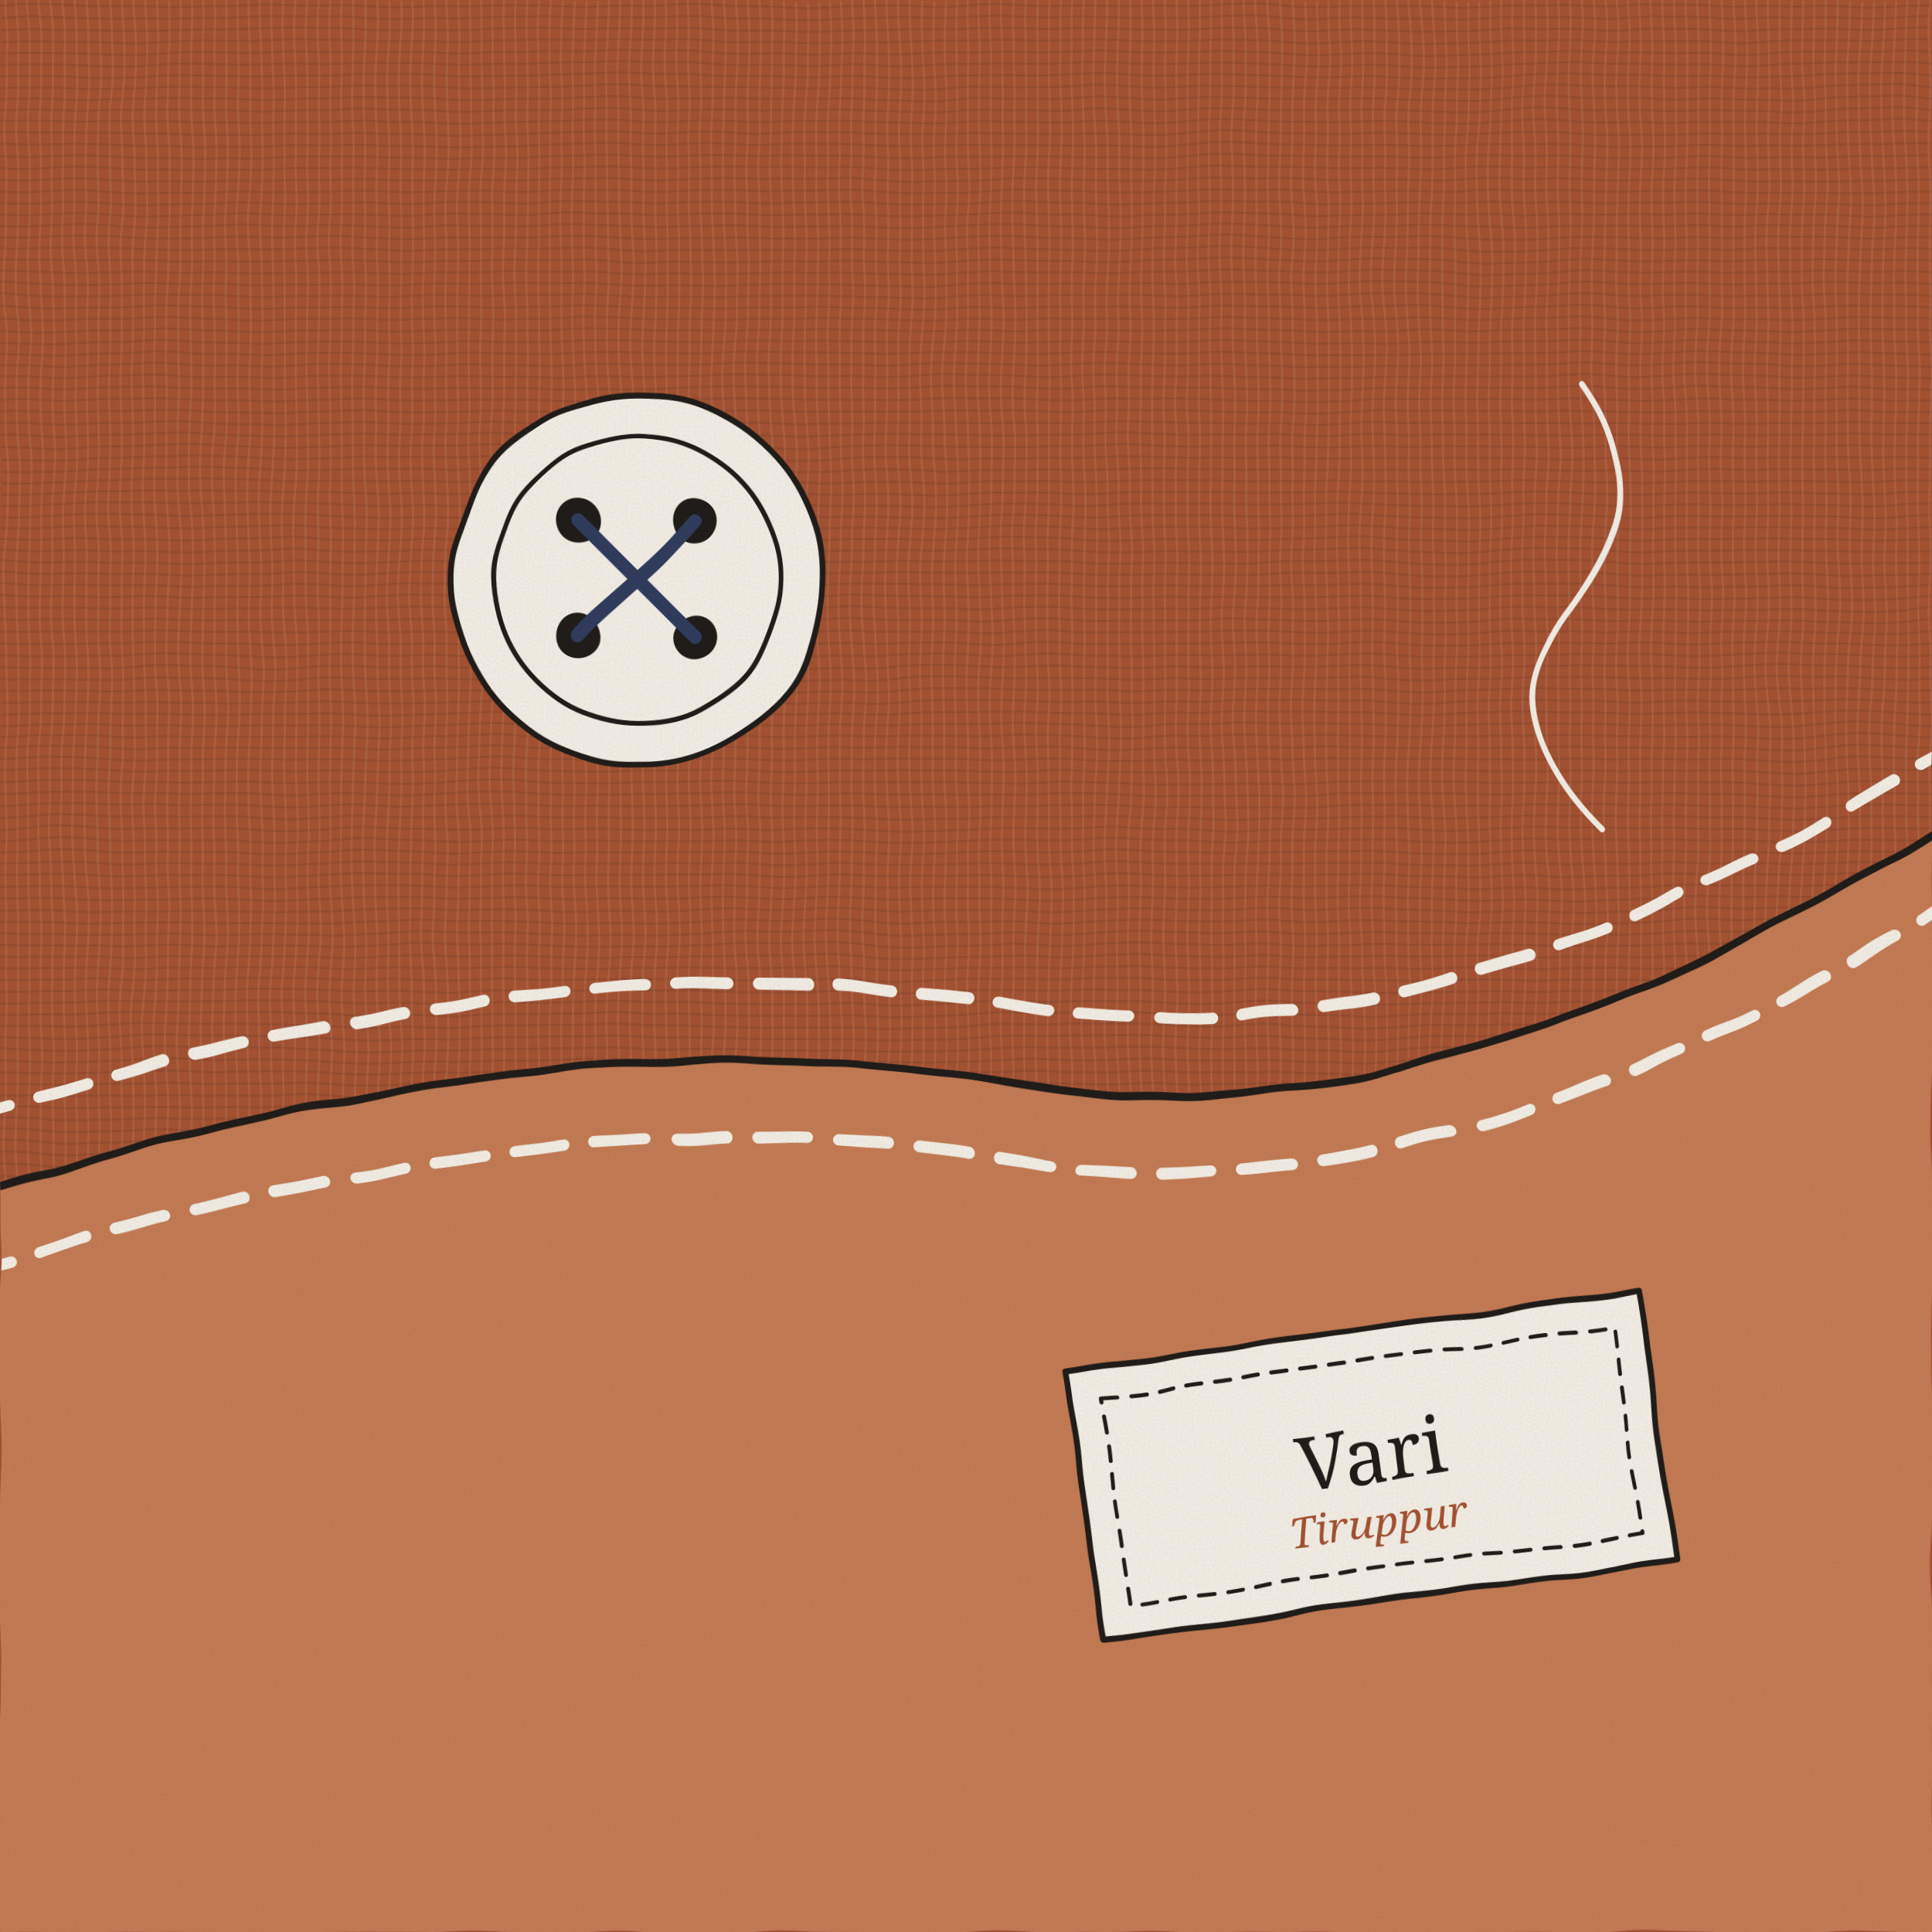
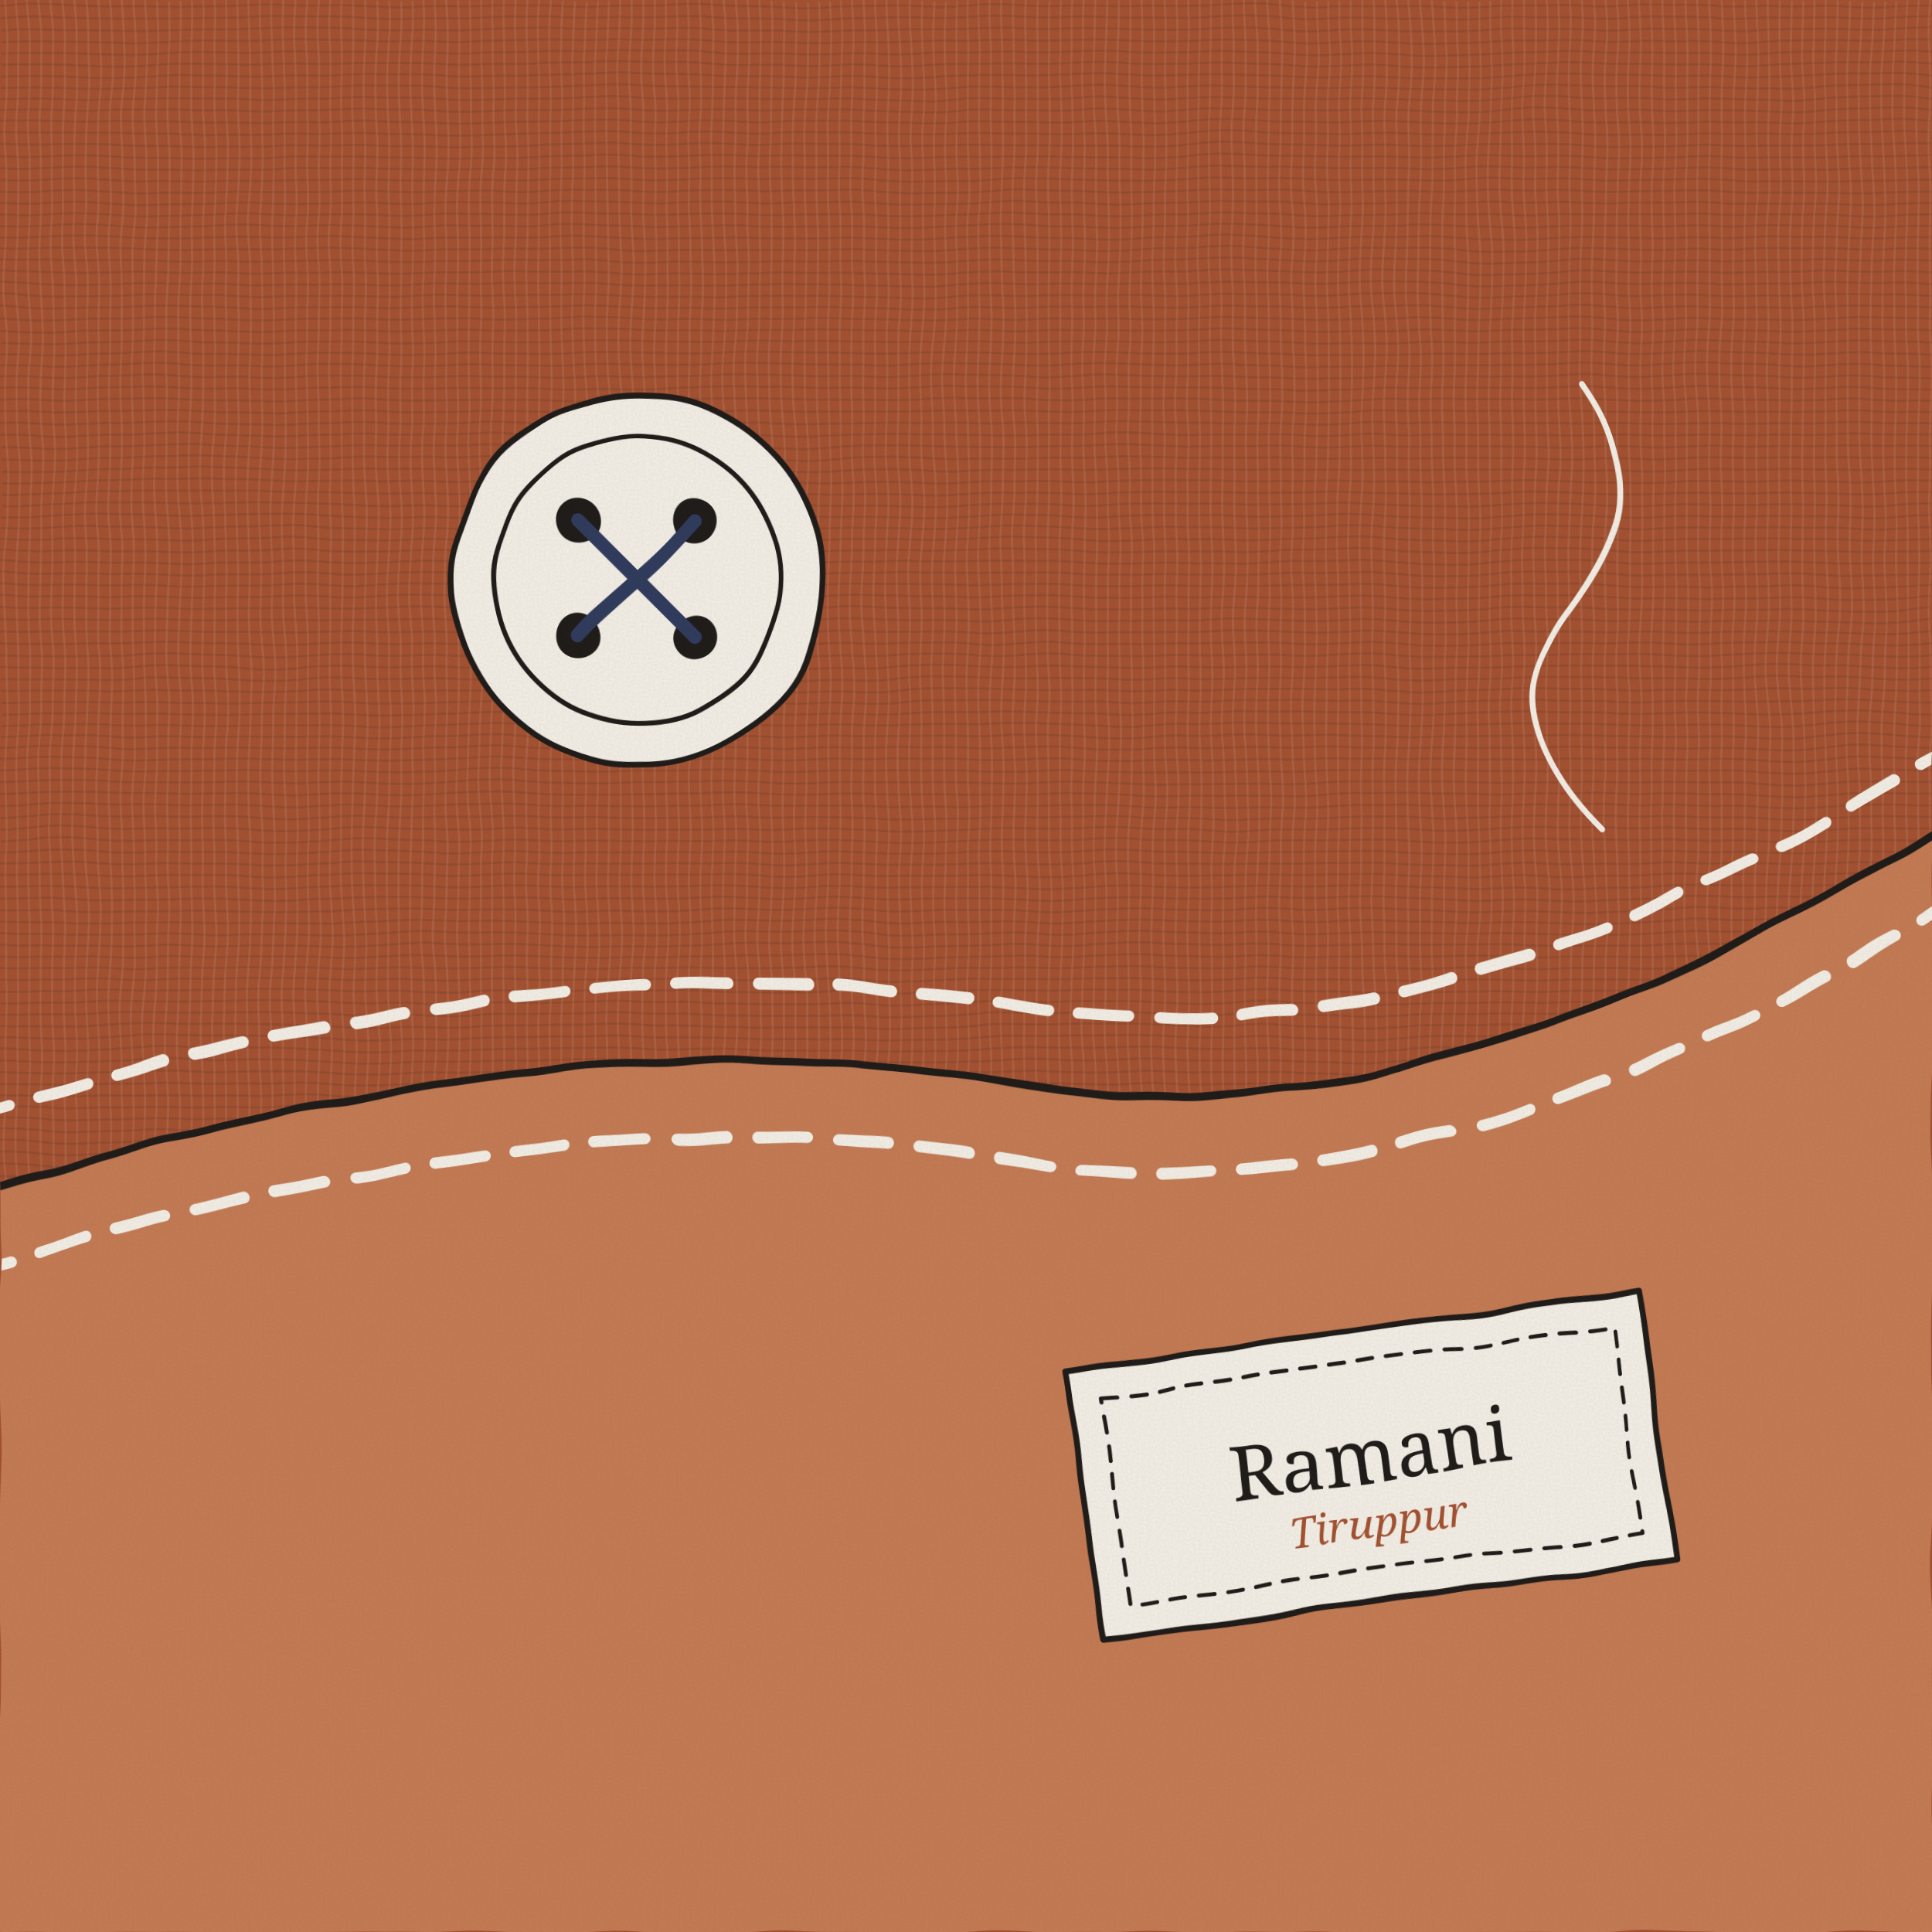
<svg xmlns="http://www.w3.org/2000/svg" viewBox="0 0 1000 1000" preserveAspectRatio="xMidYMid slice">
  <defs>
    <filter id="w" x="-5%" y="-5%" width="110%" height="110%">
      <feTurbulence type="fractalNoise" baseFrequency="0.018" numOctaves="2" seed="23" />
      <feDisplacementMap in="SourceGraphic" scale="5" />
    </filter>
    <filter id="g">
      <feTurbulence type="fractalNoise" baseFrequency="0.85" numOctaves="2" stitchTiles="stitch" seed="23" />
      <feColorMatrix values="0 0 0 0 0.11  0 0 0 0 0.10  0 0 0 0 0.09  0 0 0 0.09 0" />
    </filter>
    <pattern id="h" width="9" height="9" patternUnits="userSpaceOnUse" patternTransform="rotate(45)">
      <line x1="0" y1="0" x2="0" y2="9" stroke="#1c1916" stroke-width="1.2" opacity=".28" />
    </pattern>
    <pattern id="hl" width="14" height="14" patternUnits="userSpaceOnUse" patternTransform="rotate(-30)">
      <line x1="0" y1="0" x2="0" y2="14" stroke="#fff" stroke-width="2" opacity=".35" />
    </pattern>
    <pattern id="weave" width="12" height="12" patternUnits="userSpaceOnUse">
      <path d="M0 3H12M0 9H12" stroke="#1c1916" stroke-width="1" opacity=".12" />
      <path d="M3 0V12M9 0V12" stroke="#fff" stroke-width="1" opacity=".10" />
    </pattern>
  </defs>
  <rect width="1000" height="1000" fill="#a4502f" />
  <g filter="url(#w)" stroke="#1c1916" stroke-width="3" stroke-linejoin="round" stroke-linecap="round">
    <rect width="1000" height="1000" fill="url(#weave)" stroke="none" />
    <path d="M-20 620 Q300 520 520 560 T1020 420 L1020 1020 L-20 1020 Z" fill="#c47a52" />
    <path d="M-20 620 Q300 520 520 560 T1020 420" fill="none" stroke-width="4" />
    <path d="M-20 660 Q300 560 520 600 T1020 460" fill="none" stroke="#f4efe6" stroke-dasharray="26 16" stroke-width="6" />
    <path d="M-20 580 Q300 480 520 520 T1020 380" fill="none" stroke="#f4efe6" stroke-dasharray="26 16" stroke-width="6" />
    <circle cx="330" cy="300" r="96" fill="#f4efe6" />
    <circle cx="330" cy="300" r="74" fill="none" stroke-width="2.5" />
    <circle cx="300" cy="270" r="10" fill="#1c1916" />
    <circle cx="360" cy="270" r="10" fill="#1c1916" />
    <circle cx="300" cy="330" r="10" fill="#1c1916" />
    <circle cx="360" cy="330" r="10" fill="#1c1916" />
    <path d="M300 270 L360 330 M360 270 L300 330" stroke="#2e3a5c" stroke-width="7" />
    <g transform="rotate(-8 700 760)">
      <rect x="560" y="690" width="300" height="140" fill="#f4efe6" />
      <rect x="576" y="706" width="268" height="108" fill="none" stroke-dasharray="8 7" stroke-width="2" />
-       <text x="710" y="768" text-anchor="middle" font-family="Georgia, serif" font-size="40" fill="#1c1916" stroke="none">Vari</text>
+       <text x="710" y="768" text-anchor="middle" font-family="Georgia, serif" font-size="40" fill="#1c1916" stroke="none">Ramani</text>
      <text x="710" y="798" text-anchor="middle" font-family="Georgia, serif" font-style="italic" font-size="22" fill="#a4502f" stroke="none">Tiruppur</text>
    </g>
    <path d="M820 200 q40 60 -10 120 q-40 50 20 110" fill="none" stroke="#f4efe6" stroke-width="3" />
  </g>
  <rect width="1000" height="1000" filter="url(#g)" />
</svg>
